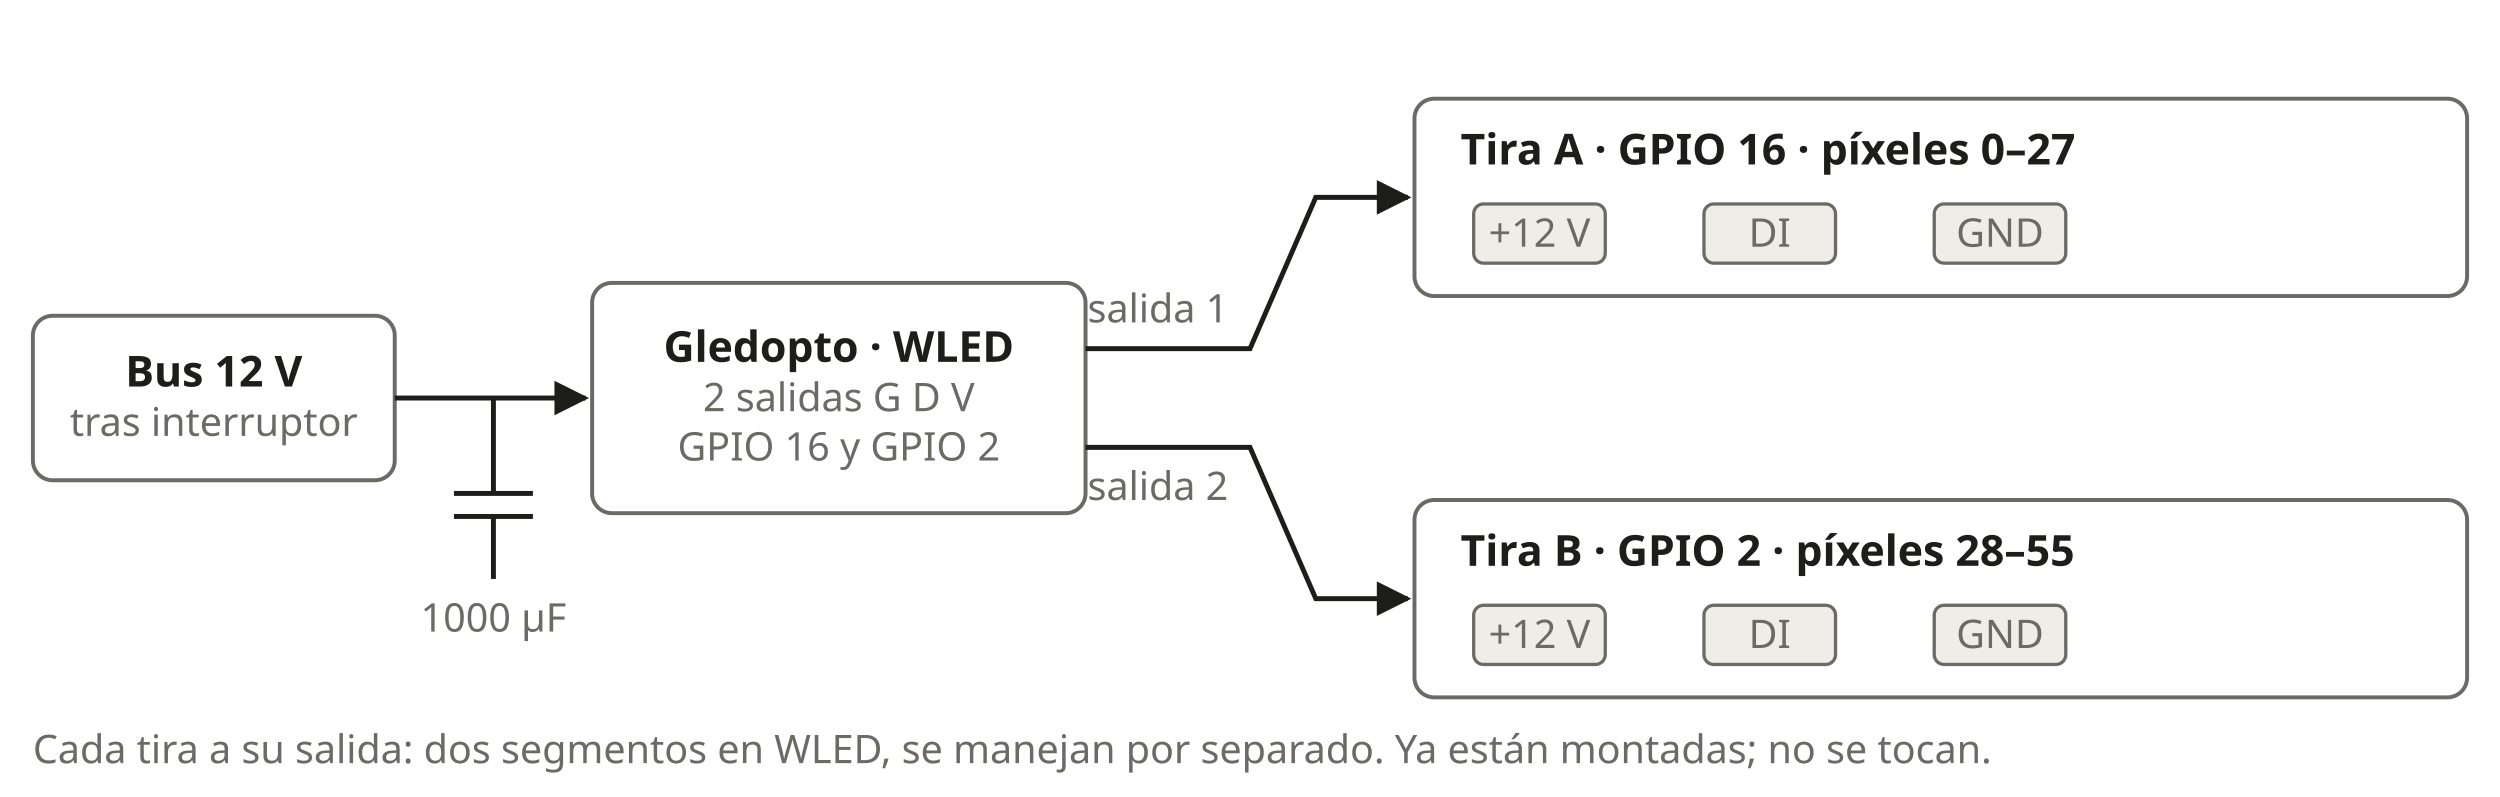
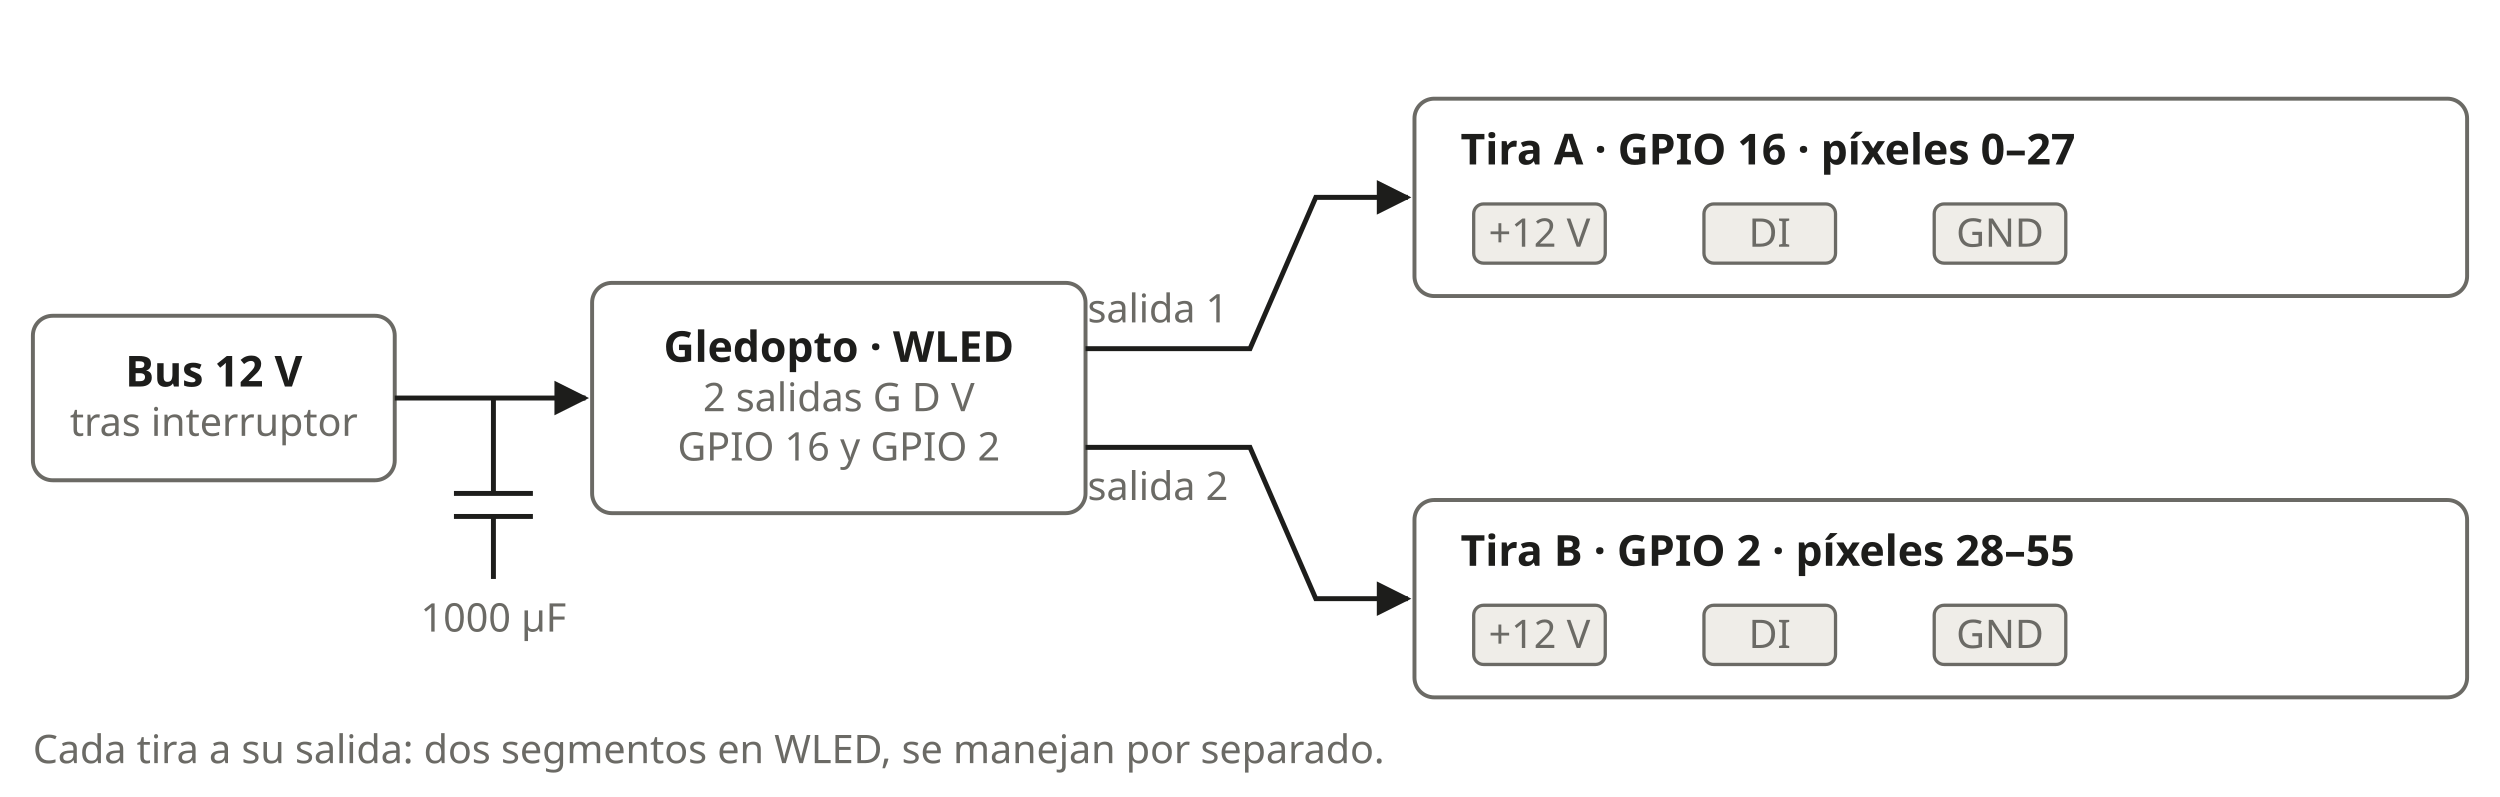
<svg xmlns="http://www.w3.org/2000/svg" viewBox="0 0 760 242" width="760" height="242" role="img" aria-label="Conexión de las tiras al Gledopto">
  <style>svg{--tinta:#efe6d2;--suave:#9aa0b2;--papel:#0f1118;--linea:#262b3b;--chip:#1c2030;--bola:#2a2e3d;--rojo:#e0604a;--madera:#8a6a44;--madera-borde:#a8865c}</style>
  <style>
.t{fill:var(--tinta,#1d1d1b);font:13px system-ui,sans-serif}
.ts{fill:var(--suave,#6b6a65);font:12px system-ui,sans-serif}
.tc{text-anchor:middle}
.te{text-anchor:end}
.tb{font-weight:600}
.l{stroke:var(--tinta,#1d1d1b);stroke-width:1.5;fill:none}
.ls{stroke:var(--suave,#6b6a65);stroke-width:1;fill:none}
.lg{stroke:var(--linea,#e3e1db);stroke-width:1;fill:none}
.caja{fill:var(--papel,#fff);stroke:var(--suave,#6b6a65);stroke-width:1.2}
.zona{fill:var(--chip,#efede8);stroke:var(--linea,#e3e1db)}
.punteada{stroke-dasharray:5 4}
.madera{fill:var(--madera,#c9a77c);stroke:var(--madera-borde,#9c7a50)}
.bola{fill:var(--bola,#ecebe6);stroke:var(--tinta,#1d1d1b);stroke-width:1.5}
.rojo{fill:var(--rojo,#c0392b)}
.srojo{stroke:var(--rojo,#c0392b);stroke-width:2;fill:none}
.s1{stroke:var(--serie1,#2563a8);stroke-width:2;fill:none}
.f1{fill:var(--serie1,#2563a8)}
.s2{stroke:var(--serie2,#b8860b);stroke-width:2;fill:none}
.f2{fill:var(--serie2,#b8860b)}
.sombra1{fill:var(--serie1,#2563a8);opacity:.12}
.sombra2{fill:var(--serie2,#b8860b);opacity:.15}
.sombrar{fill:var(--rojo,#c0392b);opacity:.12}
</style>
  <defs>
    <marker id="fl-tiras-conexion" viewBox="0 0 10 10" refX="9" refY="5" markerWidth="7" markerHeight="7" orient="auto-start-reverse">
      <path d="M0,0 L10,5 L0,10 z" style="fill:var(--tinta,#1d1d1b)" />
    </marker>
  </defs>
  <rect class="caja" x="10" y="96" width="110" height="50" rx="6" />
  <text class="t tc tb" x="65.0" y="117.5">Bus 12 V</text>
  <text class="ts tc" x="65.0" y="132.5">tras interruptor</text>
  <line class="l" x1="120" y1="121" x2="178" y2="121" marker-end="url(#fl-tiras-conexion)" />
  <line class="l" x1="150" y1="121" x2="150" y2="150" />
  <line class="l" x1="138" y1="150" x2="162" y2="150" />
  <line class="l" x1="138" y1="157" x2="162" y2="157" />
  <line class="l" x1="150" y1="157" x2="150" y2="176" />
  <text class="ts tc" x="150" y="192">1000 µF</text>
  <rect class="caja" x="180" y="86" width="150" height="70" rx="6" />
  <text class="t tc tb" x="255.0" y="110.0">Gledopto · WLED</text>
  <text class="ts tc" x="255.0" y="125.0">2 salidas G D V</text>
  <text class="ts tc" x="255.0" y="140.0">GPIO 16 y GPIO 2</text>
  <polyline class="l" points="330,106 380,106 400,60 428,60" marker-end="url(#fl-tiras-conexion)" />
  <polyline class="l" points="330,136 380,136 400,182 428,182" marker-end="url(#fl-tiras-conexion)" />
  <text class="ts tc" x="352" y="98">salida 1</text>
  <text class="ts tc" x="352" y="152">salida 2</text>
  <rect class="caja" x="430" y="30" width="320" height="60" rx="6" />
  <text class="t tb" x="444" y="50">Tira A · GPIO 16 · píxeles 0–27</text>
  <rect x="448" y="62" width="40" height="18" rx="3" style="fill:var(--chip,#efede8);stroke:var(--suave,#6b6a65)" />
  <text class="ts tc" x="468" y="75">+12 V</text>
  <rect x="518" y="62" width="40" height="18" rx="3" style="fill:var(--chip,#efede8);stroke:var(--suave,#6b6a65)" />
  <text class="ts tc" x="538" y="75">DI</text>
  <rect x="588" y="62" width="40" height="18" rx="3" style="fill:var(--chip,#efede8);stroke:var(--suave,#6b6a65)" />
  <text class="ts tc" x="608" y="75">GND</text>
  <rect class="caja" x="430" y="152" width="320" height="60" rx="6" />
  <text class="t tb" x="444" y="172">Tira B · GPIO 2 · píxeles 28–55</text>
  <rect x="448" y="184" width="40" height="18" rx="3" style="fill:var(--chip,#efede8);stroke:var(--suave,#6b6a65)" />
  <text class="ts tc" x="468" y="197">+12 V</text>
  <rect x="518" y="184" width="40" height="18" rx="3" style="fill:var(--chip,#efede8);stroke:var(--suave,#6b6a65)" />
  <text class="ts tc" x="538" y="197">DI</text>
  <rect x="588" y="184" width="40" height="18" rx="3" style="fill:var(--chip,#efede8);stroke:var(--suave,#6b6a65)" />
  <text class="ts tc" x="608" y="197">GND</text>
-   <text class="ts" x="10" y="232">Cada tira a su salida: dos segmentos en WLED, se manejan por separado. Ya están montadas; no se tocan.</text>
+   <text class="ts" x="10" y="232">Cada tira a su salida: dos segmentos en WLED, se manejan por separado.</text>
</svg>
